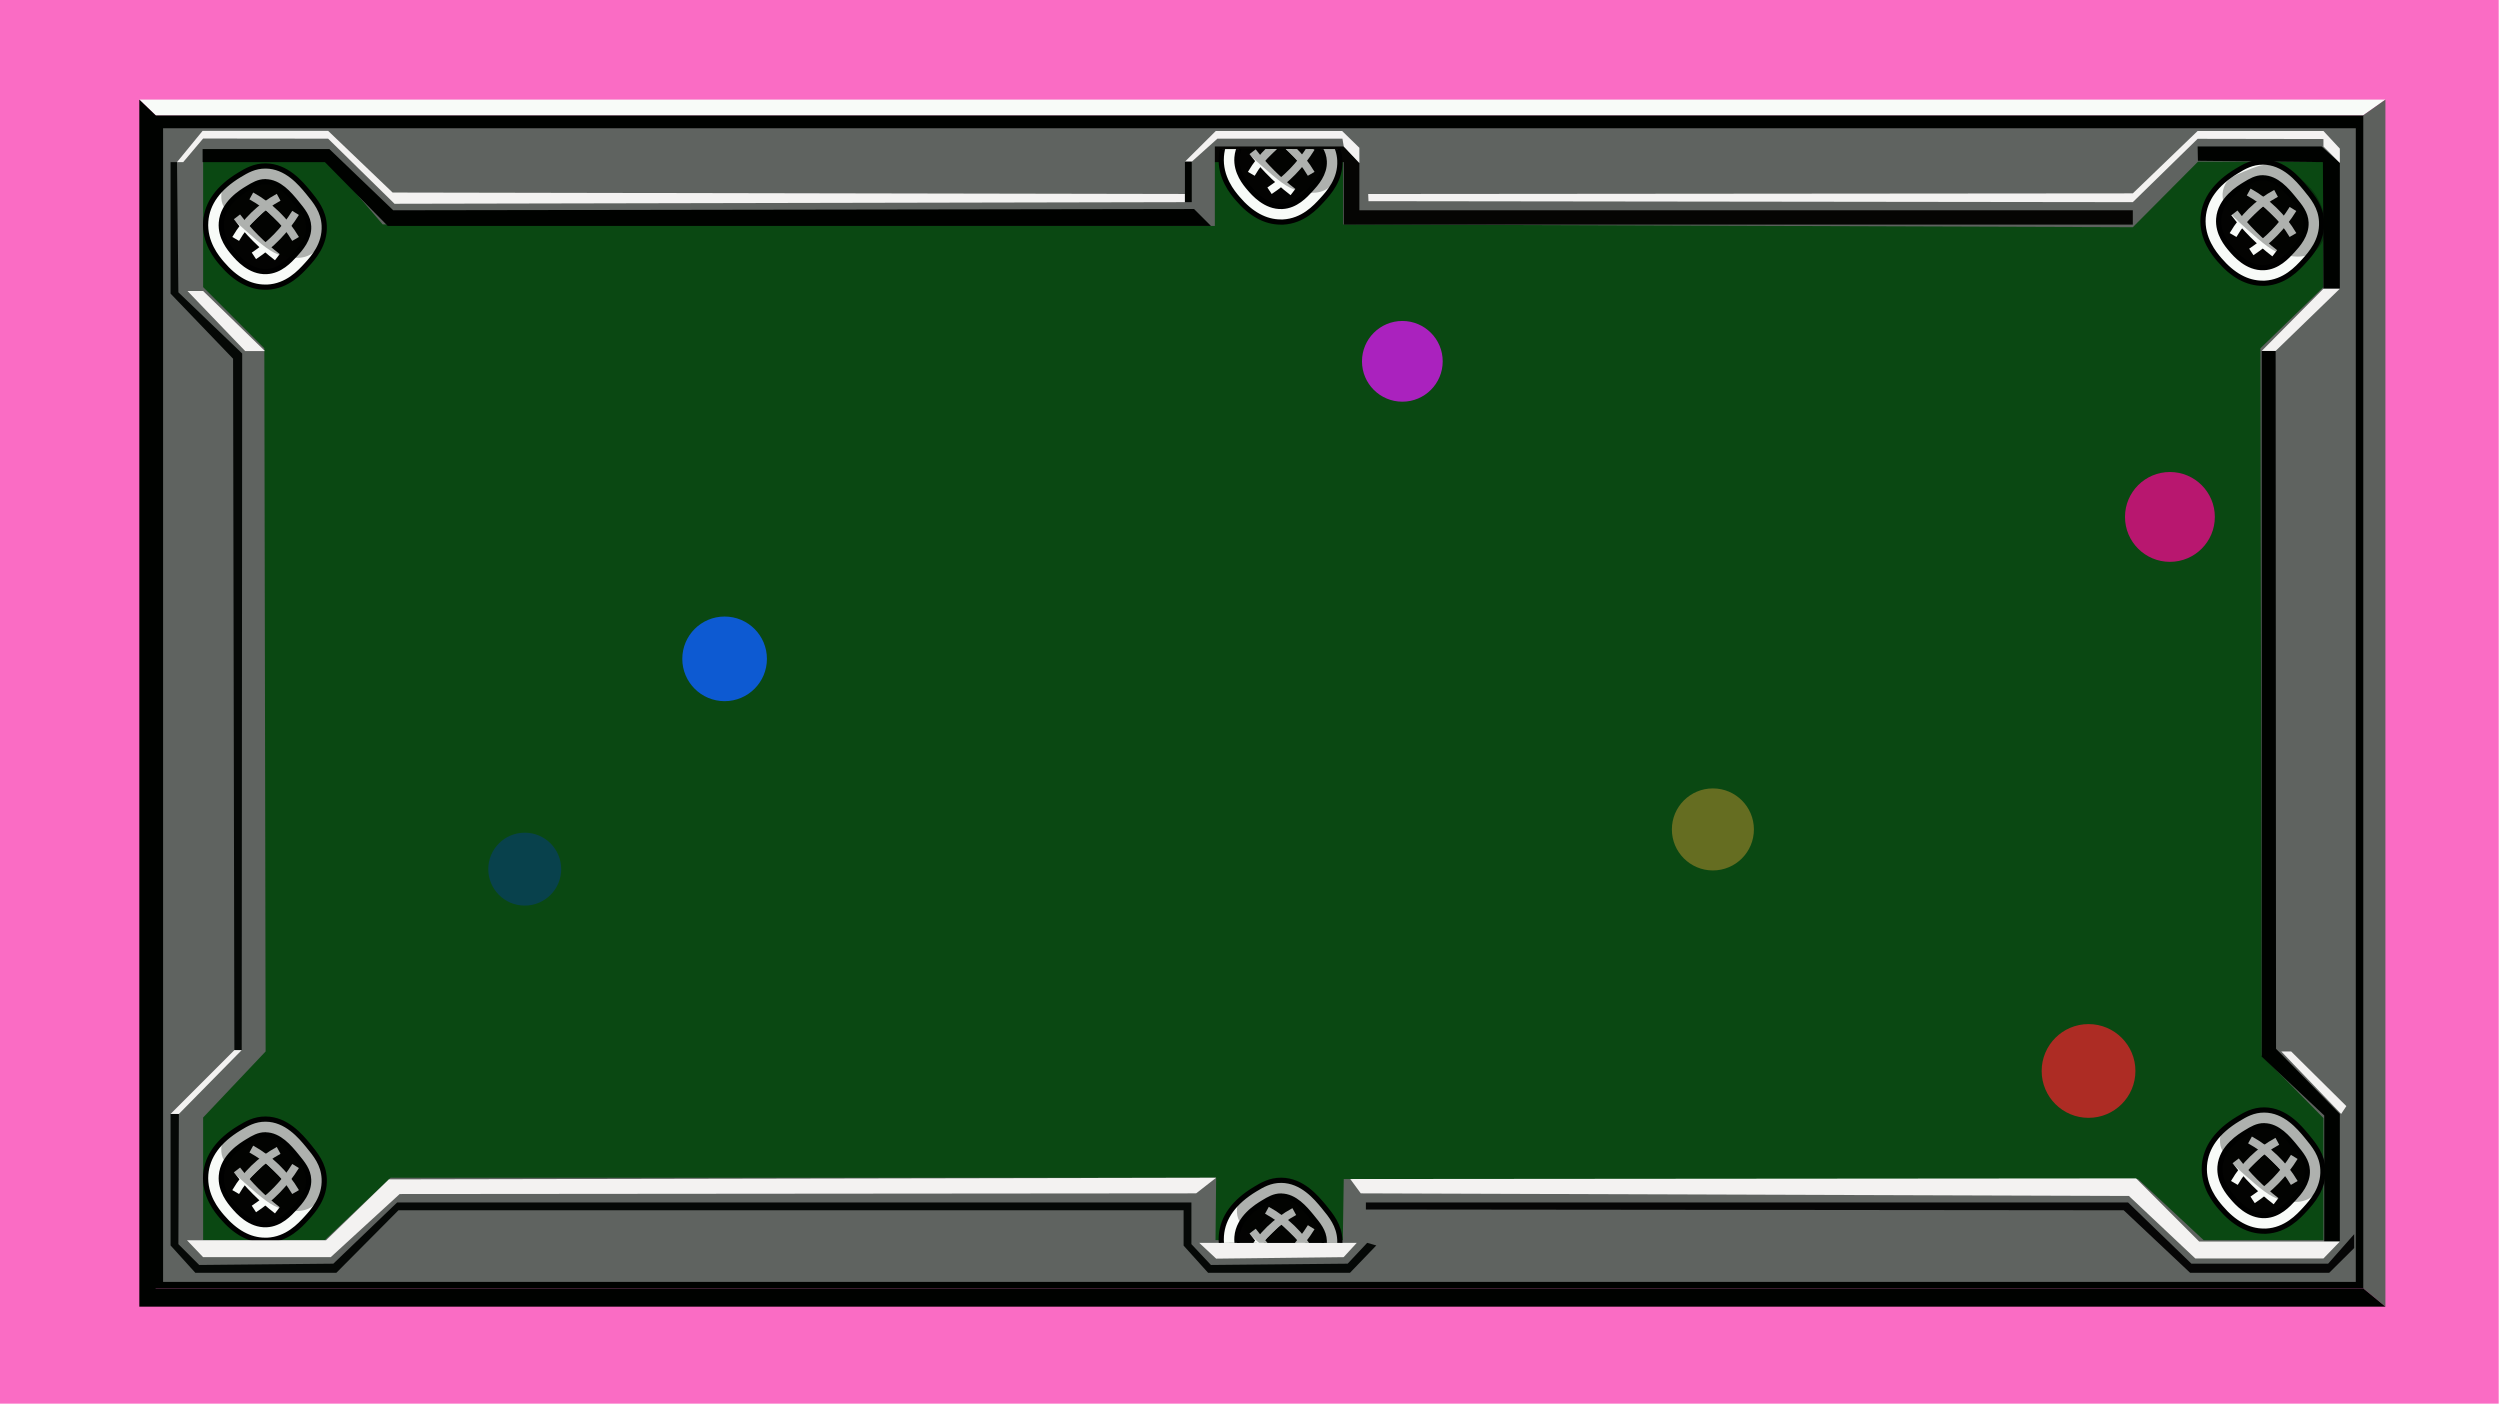
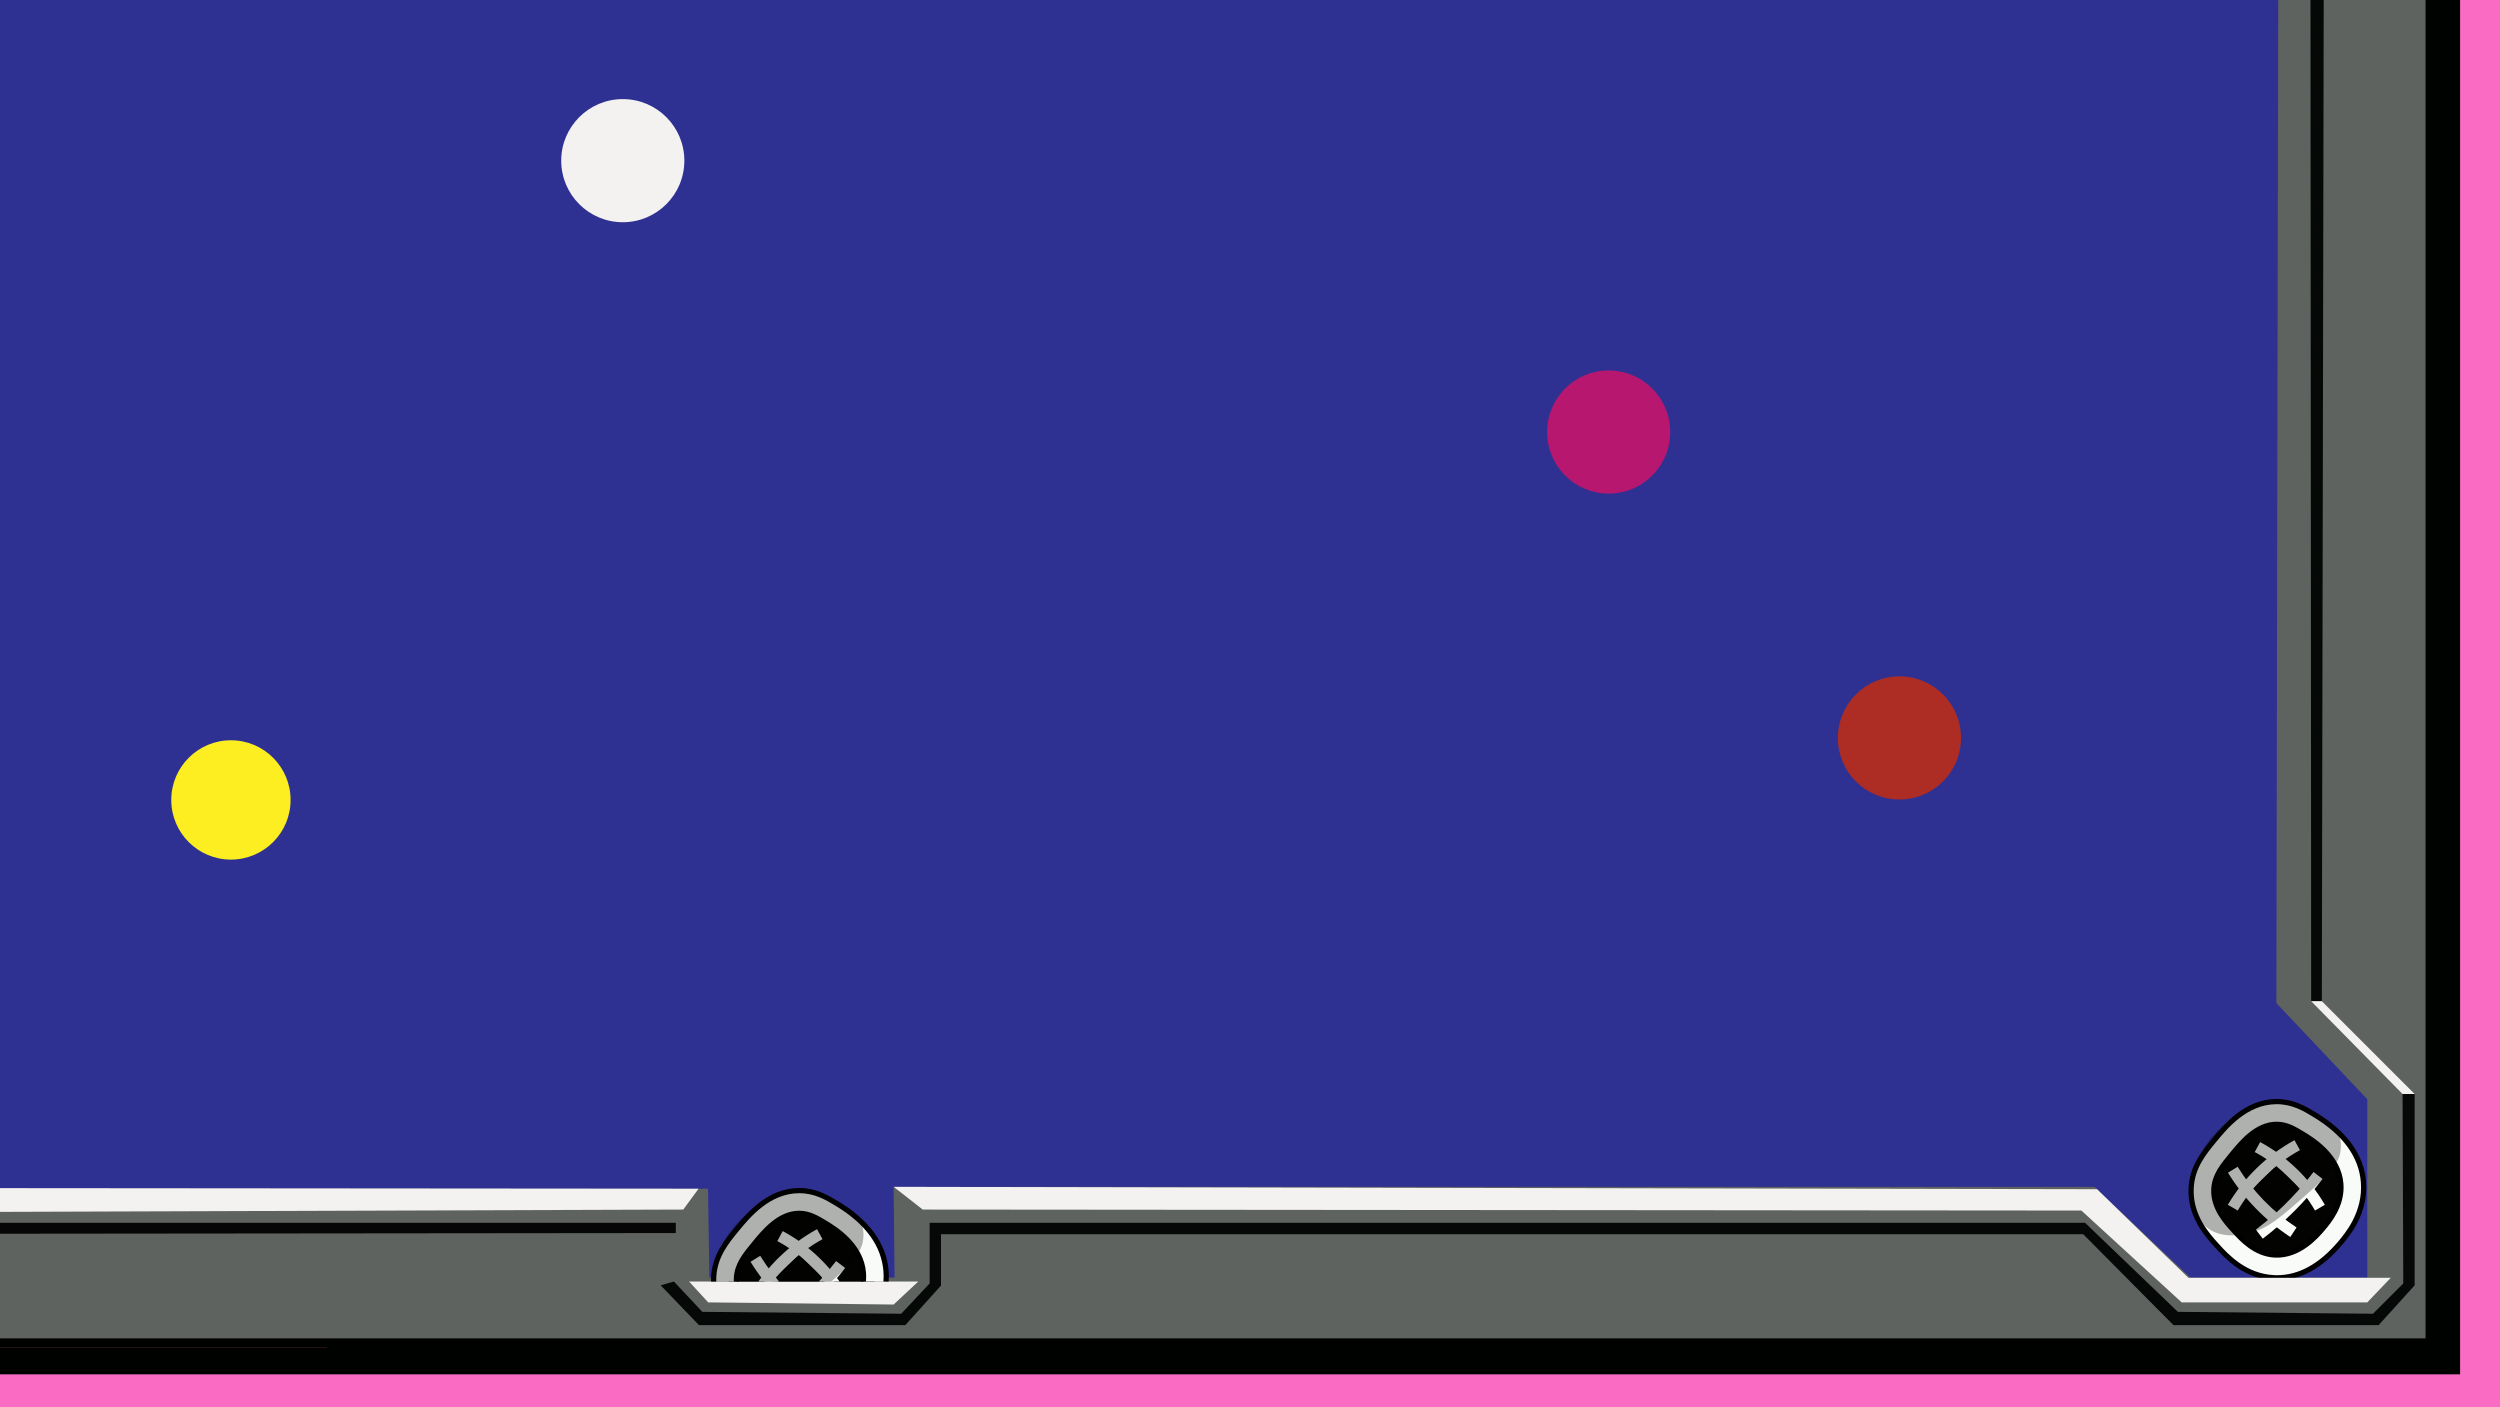
<svg xmlns="http://www.w3.org/2000/svg" id="Layer_1" data-name="Layer 1" viewBox="0 0 1920 1080">
  <defs>
-     <style>.cls-1{fill:none;}.cls-2{fill:#fa6cc4;}.cls-14,.cls-3{fill:#000200;}.cls-4,.cls-9{fill:#f8fbf8;}.cls-5{fill:#5d605d;}.cls-6{fill:#5f6360;}.cls-7{fill:#0a4812;}.cls-8{fill:#030302;}.cls-9{stroke:#000;stroke-miterlimit:10;stroke-width:4px;}.cls-10{fill:#050806;}.cls-11{fill:#060606;}.cls-12{fill:#050503;}.cls-13{fill:#f3f2f1;}.cls-14{opacity:0.3;}.cls-15{fill:#0d5ad2;}.cls-16{fill:#08414c;}.cls-17{fill:#ad2c24;}.cls-18{fill:#b8176f;}.cls-19{fill:#656d21;}.cls-20{fill:#aa22be;}.cls-21{clip-path:url(#clip-path);}.cls-22{clip-path:url(#clip-path-2);}</style>
+     <style>.cls-1{fill:none;}.cls-2{fill:#fa6cc4;}.cls-12,.cls-3{fill:#000200;}.cls-4{fill:#5f6360;}.cls-5{fill:#2e3192;}.cls-6{fill:#030302;}.cls-7,.cls-8{fill:#f8fbf8;}.cls-7{stroke:#000;stroke-miterlimit:10;stroke-width:4px;}.cls-9{fill:#050806;}.cls-10{fill:#060606;}.cls-11{fill:#f3f2f1;}.cls-12{opacity:0.3;}.cls-13{fill:#b8176f;}.cls-14{fill:#ad2c24;}.cls-15{fill:#fcee21;}.cls-16{clip-path:url(#clip-path);}</style>
    <clipPath id="clip-path">
-       <rect class="cls-1" x="934" y="884.5" width="98" height="70" />
-     </clipPath>
-     <clipPath id="clip-path-2">
-       <rect class="cls-1" x="935" y="114.5" width="96" height="62" />
+       <rect class="cls-1" x="543.76" y="882.39" width="142.56" height="101.83" transform="translate(1230.08 1866.61) rotate(180)" />
    </clipPath>
  </defs>
-   <rect class="cls-2" x="-1" y="-2" width="1920" height="1080" />
-   <rect class="cls-3" x="119" y="88.5" width="1704" height="901" />
-   <polygon class="cls-4" points="1832 76.5 1815 88.5 119.5 88.5 107 76.5 1832 76.5" />
-   <polygon class="cls-5" points="1832 76.5 1832 1003.5 1815 989.5 1815 88.5 1832 76.5" />
-   <polygon class="cls-3" points="1832 1003.5 107 1003.5 107 76.5 119.5 88.5 119.5 989.5 1815 989.5 1832 1003.5" />
-   <rect class="cls-1" x="119.5" y="88.5" width="1695.5" height="901" />
-   <rect class="cls-1" x="119.5" y="88.5" width="1695.5" height="901" />
-   <rect class="cls-6" x="125.25" y="98.5" width="1684" height="886" />
-   <line class="cls-1" x1="119.5" y1="989.5" x2="107" y2="1003.5" />
-   <polygon class="cls-7" points="156 220.5 156 124.16 252.65 124.16 293.89 172.33 933 173.5 933 124.16 1031.43 124.16 1031.43 172.33 1638 174.5 1688.05 124.16 1784.4 124.16 1784.4 220.5 1736 267.5 1737 810.5 1784.4 858.66 1784.4 952.43 1692.39 952.43 1642 905.5 1032 905.5 1031.28 952.43 933.51 952.43 934 904.5 300 904.5 249.45 952.43 156 952.43 156 858.25 204 807.5 203 267.5 156 220.5" />
-   <path class="cls-8" d="M202,133.5a31.58,31.58,0,0,1,15,4c5.48,2.85,8.7,6.34,12,10,5.55,6.15,10.54,11.67,12,20,1.37,7.82-1.07,14.06-3,19-1.76,4.51-6.39,16.36-19,23-2.82,1.49-11.43,6-22,4-13.45-2.57-20.58-13.95-25-21s-10-16-8-27c1.91-10.51,9.6-16.78,16-22C185.24,139.22,192.15,133.6,202,133.5Z" />
-   <path class="cls-9" d="M203.65,220.53c-11.83,0-23-6.1-33.22-18.15C166.69,198,156.77,186.3,158,170c1.07-13.94,9.77-25.94,25.88-35.68,5.37-3.24,11.48-6.91,20.14-6.86h0c16.05.12,26.81,13.17,32.59,20.18S248.46,162,249,173.22c.7,14.68-8.57,24.85-13.55,30.32-5.17,5.67-14.79,16.23-30.16,17C204.74,220.52,204.19,220.53,203.65,220.53Zm.18-81c-5.23,0-9.17,2.38-13.73,5.14S171.12,156.11,170,171c-.87,11.34,6.46,20,9.59,23.66s12.31,14.48,25.15,13.89c10.41-.5,17.57-8.36,21.84-13,4.08-4.48,10.91-12,10.45-21.68-.34-7.19-4.45-12.16-9.64-18.46s-13-15.74-23.41-15.82Z" />
-   <path class="cls-4" d="M181,183.5a84.72,84.72,0,0,1,33-32" />
-   <path class="cls-4" d="M183.59,185l-5.18-3a87.77,87.77,0,0,1,34.16-33.13l2.86,5.28A81.67,81.67,0,0,0,183.59,185Z" />
-   <path class="cls-4" d="M195,196.5a106.24,106.24,0,0,0,32-33" />
-   <path class="cls-4" d="M196.65,199l-3.3-5a103.45,103.45,0,0,0,31.1-32.07l5.1,3.14A109,109,0,0,1,196.65,199Z" />
-   <path class="cls-4" d="M193,150.5a89.64,89.64,0,0,1,34,33" />
-   <path class="cls-4" d="M224.42,185a86.63,86.63,0,0,0-32.87-31.89l2.9-5.26A92.64,92.64,0,0,1,229.58,182Z" />
-   <path class="cls-4" d="M213,197.5a166.21,166.21,0,0,1-31-31" />
-   <path class="cls-4" d="M211.18,199.88a168.08,168.08,0,0,1-31.56-31.56l4.76-3.64a164.36,164.36,0,0,0,30.44,30.44Z" />
-   <path class="cls-8" d="M202,865.5a31.58,31.58,0,0,1,15,4c5.48,2.85,8.7,6.34,12,10,5.55,6.15,10.54,11.67,12,20,1.37,7.82-1.07,14.06-3,19-1.76,4.51-6.39,16.36-19,23-2.82,1.49-11.43,6-22,4-13.45-2.57-20.58-14-25-21s-10-16-8-27c1.91-10.51,9.6-16.78,16-22C185.24,871.22,192.15,865.6,202,865.5Z" />
-   <path class="cls-9" d="M203.65,952.53c-11.83,0-23-6.1-33.22-18.15C166.69,930,156.77,918.3,158,902c1.07-13.94,9.77-25.94,25.88-35.68,5.37-3.24,11.48-6.91,20.14-6.86h0c16.05.12,26.81,13.17,32.59,20.18S248.46,894,249,905.22c.7,14.68-8.57,24.85-13.55,30.32-5.17,5.67-14.79,16.23-30.16,17C204.74,952.52,204.19,952.53,203.65,952.53Zm.18-81c-5.23,0-9.17,2.38-13.73,5.14S171.12,888.11,170,903c-.87,11.34,6.46,20,9.59,23.66s12.31,14.48,25.15,13.89c10.41-.5,17.57-8.36,21.84-13,4.08-4.48,10.91-12,10.45-21.68-.34-7.19-4.45-12.16-9.64-18.46s-13-15.74-23.41-15.82Z" />
-   <path class="cls-4" d="M181,915.5a84.72,84.72,0,0,1,33-32" />
-   <path class="cls-4" d="M183.59,917l-5.18-3a87.77,87.77,0,0,1,34.16-33.13l2.86,5.28A81.67,81.67,0,0,0,183.59,917Z" />
-   <path class="cls-4" d="M195,928.5a106.24,106.24,0,0,0,32-33" />
-   <path class="cls-4" d="M196.65,931l-3.3-5a103.45,103.45,0,0,0,31.1-32.07l5.1,3.14A109,109,0,0,1,196.65,931Z" />
-   <path class="cls-4" d="M193,882.5a89.64,89.64,0,0,1,34,33" />
-   <path class="cls-4" d="M224.42,917a86.63,86.63,0,0,0-32.87-31.89l2.9-5.26A92.64,92.64,0,0,1,229.58,914Z" />
-   <path class="cls-4" d="M213,929.5a166.21,166.21,0,0,1-31-31" />
-   <path class="cls-4" d="M211.18,931.88a168.08,168.08,0,0,1-31.56-31.56l4.76-3.64a164.36,164.36,0,0,0,30.44,30.44Z" />
-   <path class="cls-8" d="M1737,858.5a31.58,31.58,0,0,1,15,4c5.48,2.85,8.7,6.34,12,10,5.55,6.15,10.54,11.67,12,20,1.37,7.82-1.07,14.06-3,19-1.76,4.51-6.39,16.36-19,23-2.82,1.49-11.43,6-22,4-13.45-2.57-20.58-14-25-21s-10-16-8-27c1.91-10.51,9.6-16.78,16-22C1720.24,864.22,1727.15,858.6,1737,858.5Z" />
-   <path class="cls-9" d="M1738.65,945.53c-11.83,0-23-6.1-33.22-18.15C1701.69,923,1691.77,911.3,1693,895c1.07-13.94,9.77-25.94,25.88-35.68,5.37-3.24,11.48-6.91,20.14-6.86h0c16,.12,26.81,13.17,32.59,20.18S1783.46,887,1784,898.22c.7,14.68-8.57,24.85-13.55,30.32-5.17,5.67-14.79,16.23-30.16,17C1739.74,945.52,1739.19,945.53,1738.65,945.53Zm.18-81c-5.23,0-9.17,2.38-13.73,5.14s-19,11.47-20.12,26.32c-.87,11.34,6.46,20,9.59,23.66s12.31,14.48,25.15,13.89c10.41-.5,17.57-8.36,21.84-13,4.08-4.48,10.91-12,10.45-21.68-.34-7.19-4.45-12.16-9.64-18.46s-13-15.74-23.41-15.82Z" />
-   <path class="cls-4" d="M1716,908.5a84.72,84.72,0,0,1,33-32" />
-   <path class="cls-4" d="M1718.59,910l-5.18-3a87.77,87.77,0,0,1,34.16-33.13l2.86,5.28A81.67,81.67,0,0,0,1718.59,910Z" />
-   <path class="cls-4" d="M1730,921.5a106.24,106.24,0,0,0,32-33" />
-   <path class="cls-4" d="M1731.65,924l-3.3-5a103.45,103.45,0,0,0,31.1-32.07l5.1,3.14a109,109,0,0,1-32.9,33.93Z" />
-   <path class="cls-4" d="M1728,875.5a89.64,89.64,0,0,1,34,33" />
-   <path class="cls-4" d="M1759.42,910a86.63,86.63,0,0,0-32.87-31.89l2.9-5.26A92.64,92.64,0,0,1,1764.58,907Z" />
-   <path class="cls-4" d="M1748,922.5a166.21,166.21,0,0,1-31-31" />
-   <path class="cls-4" d="M1746.18,924.88a168.08,168.08,0,0,1-31.56-31.56l4.76-3.64a164.36,164.36,0,0,0,30.44,30.44Z" />
-   <path class="cls-8" d="M1736,130.5a31.58,31.58,0,0,1,15,4c5.48,2.85,8.7,6.34,12,10,5.55,6.15,10.54,11.67,12,20,1.37,7.82-1.07,14.06-3,19-1.76,4.51-6.39,16.36-19,23-2.82,1.49-11.43,6-22,4-13.45-2.57-20.58-13.95-25-21s-10-16-8-27c1.91-10.51,9.6-16.78,16-22C1719.24,136.22,1726.15,130.6,1736,130.5Z" />
-   <path class="cls-9" d="M1737.65,217.53c-11.83,0-23-6.1-33.22-18.15C1700.69,195,1690.77,183.3,1692,167c1.07-13.94,9.77-25.94,25.88-35.68,5.37-3.24,11.48-6.91,20.14-6.86h0c16,.12,26.81,13.17,32.59,20.18S1782.46,159,1783,170.22c.7,14.68-8.57,24.85-13.55,30.32-5.17,5.67-14.79,16.23-30.16,17C1738.74,217.52,1738.19,217.53,1737.65,217.53Zm.18-81c-5.23,0-9.17,2.38-13.73,5.14s-19,11.47-20.12,26.32c-.87,11.34,6.46,20,9.59,23.66s12.31,14.48,25.15,13.89c10.41-.5,17.57-8.36,21.84-13,4.08-4.48,10.91-12,10.45-21.68-.34-7.19-4.45-12.16-9.64-18.46s-13-15.74-23.41-15.82Z" />
-   <path class="cls-4" d="M1715,180.5a84.72,84.72,0,0,1,33-32" />
-   <path class="cls-4" d="M1717.59,182l-5.18-3a87.77,87.77,0,0,1,34.16-33.13l2.86,5.28A81.67,81.67,0,0,0,1717.59,182Z" />
-   <path class="cls-4" d="M1729,193.5a106.24,106.24,0,0,0,32-33" />
-   <path class="cls-4" d="M1730.65,196l-3.3-5a103.45,103.45,0,0,0,31.1-32.07l5.1,3.14a109,109,0,0,1-32.9,33.93Z" />
-   <path class="cls-4" d="M1727,147.5a89.64,89.64,0,0,1,34,33" />
-   <path class="cls-4" d="M1758.42,182a86.63,86.63,0,0,0-32.87-31.89l2.9-5.26A92.64,92.64,0,0,1,1763.58,179Z" />
-   <path class="cls-4" d="M1747,194.5a166.21,166.21,0,0,1-31-31" />
-   <path class="cls-4" d="M1745.18,196.88a168.08,168.08,0,0,1-31.56-31.56l4.76-3.64a164.36,164.36,0,0,0,30.44,30.44Z" />
-   <polygon class="cls-10" points="131 124.5 131 225.5 179 275.5 180 806.5 185.63 806.5 186 271.5 137 224.5 135.94 124.5 131 124.5" />
-   <polygon class="cls-10" points="131 855.5 131 956.5 150 977.5 258.34 977.5 306 929.5 909 929.5 909 956.63 927.81 977.5 1036.8 977.5 1057 956.5 1050 954.5 1035 970.5 930 971.5 915 955.5 915 923.5 305 923.5 256 970.5 153 971.5 137 955.5 137.38 855.5 131 855.5" />
-   <polygon class="cls-11" points="1049 923.5 1049 928.9 1631 929.5 1682 977.5 1788.84 977.5 1808 958.5 1808 947.86 1788 970.5 1683 970.5 1634.34 923.5 1049 923.5" />
-   <polygon class="cls-3" points="1785 953.5 1785 856.68 1737 811.5 1737 269.5 1747.69 269.5 1748 805.5 1797 855.5 1797 953.5 1785 953.5" />
-   <polygon class="cls-3" points="1797 221.73 1797 125.11 1783 112.5 1687.78 112.5 1688 123.5 1784 124.5 1784.4 221.73 1797 221.73" />
-   <path class="cls-12" d="M1638,161.5H1044V125.19l-12-12.69H933v12h99v48h606Z" />
-   <polygon class="cls-3" points="930 173.5 917 160.5 302 161.5 253 114.5 155.6 114.5 155.6 124.5 249.51 124.5 297.76 173.5 930 173.5" />
-   <polygon class="cls-13" points="180 806.5 131 855.5 137.38 855.5 185.63 806.5 180 806.5" />
-   <polygon class="cls-13" points="143.62 952.53 250.41 952.53 298.68 905.75 934 904.5 918.63 916.5 306.94 917.02 254 965.5 156 965.5 143.62 952.53" />
-   <polygon class="cls-13" points="921 954.5 1042.01 954.5 1031.91 965.5 934 966.64 921 954.5" />
-   <polygon class="cls-13" points="1037 905.5 1045.07 916.5 1635 918.5 1686 966.5 1784.4 966.5 1797 953.5 1688.95 953.5 1640.52 905 1037 905.5" />
-   <polygon class="cls-13" points="1752 807.5 1798 855.5 1802 849.5 1759.59 807.5 1752 807.5" />
-   <polygon class="cls-13" points="1784.4 221.73 1737 269.5 1747.69 269.5 1797 221.73 1784.4 221.73" />
-   <polygon class="cls-13" points="1797 125.11 1797 114.15 1784.4 100.6 1687.78 100.6 1638 148.5 1050.77 149 1051 154.5 1638 155.25 1687.78 106.61 1784.4 106.78 1784.4 112.5 1797 125.11" />
-   <polygon class="cls-13" points="1044 125.19 1044 113.5 1030.75 100.6 933.73 100.6 910.03 124.16 915.26 124.16 934.95 106.51 1031 106.5 1032 112.5 1044 125.19" />
-   <polygon class="cls-13" points="910.03 149 301.53 147.87 252 100.5 155.6 100.5 135.94 124.5 140.71 124.5 156 106.39 252 106.5 303 156.5 910.03 155.25 910.03 149" />
-   <polygon class="cls-13" points="144 223.5 156 223.5 203.47 269.6 188.29 269.6 144 223.5" />
-   <path class="cls-14" d="M172,142.5c2.7-4.87,7.21-6.8,15-10,8.58-3.52,12.91-5.3,19-5,7.49.37,12.66,3.63,18,7,4.89,3.09,16.36,10.32,22,25,1.92,5,4.76,11.65,3,20-.47,2.24-2.15,10.19-9,15-8.07,5.66-18,3.23-23,2-8.55-2.1-15.48-8.09-29-20-14.67-12.92-17.59-18.32-18-24A18,18,0,0,1,172,142.5Z" />
-   <path class="cls-14" d="M172,874.5c2.7-4.87,7.21-6.8,15-10,8.58-3.52,12.91-5.3,19-5,7.49.37,12.66,3.63,18,7,4.89,3.09,16.36,10.32,22,25,1.92,5,4.76,11.65,3,20-.47,2.24-2.15,10.19-9,15-8.07,5.66-18,3.23-23,2-8.55-2.1-15.48-8.09-29-20-14.67-12.92-17.59-18.32-18-24A18,18,0,0,1,172,874.5Z" />
-   <path class="cls-14" d="M1709,141.5c2.7-4.87,7.21-6.8,15-10,8.58-3.52,12.91-5.3,19-5,7.49.37,12.66,3.63,18,7,4.89,3.09,16.36,10.32,22,25,1.92,5,4.76,11.65,3,20-.47,2.24-2.15,10.19-9,15-8.07,5.66-18,3.23-23,2-8.55-2.1-15.48-8.09-29-20-14.67-12.92-17.59-18.32-18-24A18,18,0,0,1,1709,141.5Z" />
-   <path class="cls-14" d="M1707,867.5c2.7-4.87,7.21-6.8,15-10,8.58-3.52,12.91-5.3,19-5,7.49.37,12.66,3.63,18,7,4.89,3.09,16.36,10.32,22,25,1.92,5,4.76,11.65,3,20-.47,2.24-2.15,10.19-9,15-8.07,5.66-18,3.23-23,2-8.55-2.1-15.48-8.09-29-20-14.67-12.92-17.59-18.32-18-24A18,18,0,0,1,1707,867.5Z" />
-   <rect class="cls-3" x="910.03" y="124.16" width="5.24" height="31.09" />
-   <circle class="cls-15" cx="556.5" cy="506" r="32.5" />
-   <circle class="cls-16" cx="403" cy="667.5" r="28" />
-   <circle class="cls-17" cx="1604" cy="822.5" r="36" />
-   <circle class="cls-18" cx="1666.5" cy="397" r="34.5" />
-   <circle class="cls-19" cx="1315.5" cy="637" r="31.5" />
-   <circle class="cls-20" cx="1077" cy="277.5" r="31" />
-   <g class="cls-21">
-     <path class="cls-8" d="M982,912.5a31.58,31.58,0,0,1,15,4c5.48,2.85,8.7,6.34,12,10,5.55,6.15,10.54,11.67,12,20,1.37,7.82-1.07,14.06-3,19-1.76,4.51-6.39,16.36-19,23-2.82,1.49-11.43,6-22,4-13.45-2.57-20.58-14-25-21s-10-16-8-27c1.91-10.51,9.6-16.78,16-22C965.24,918.22,972.15,912.6,982,912.5Z" />
-     <path class="cls-9" d="M983.65,999.53c-11.83,0-23-6.1-33.22-18.15C946.69,977,936.77,965.3,938,949c1.07-13.94,9.77-25.94,25.88-35.68,5.37-3.24,11.48-6.91,20.14-6.86h0c16.05.12,26.81,13.17,32.59,20.18S1028.46,941,1029,952.22c.7,14.68-8.57,24.85-13.55,30.32-5.17,5.67-14.79,16.23-30.16,17C984.74,999.52,984.19,999.53,983.65,999.53Zm.18-81c-5.23,0-9.17,2.38-13.73,5.14S951.12,935.11,950,950c-.87,11.34,6.46,20,9.59,23.66s12.31,14.48,25.15,13.89c10.41-.5,17.57-8.36,21.84-13,4.08-4.48,10.91-12,10.45-21.68-.34-7.19-4.45-12.16-9.64-18.46s-13-15.74-23.41-15.82Z" />
-     <path class="cls-4" d="M961,962.5a84.72,84.72,0,0,1,33-32" />
-     <path class="cls-4" d="M963.59,964l-5.18-3a87.77,87.77,0,0,1,34.16-33.13l2.86,5.28A81.67,81.67,0,0,0,963.59,964Z" />
-     <path class="cls-4" d="M975,975.5a106.24,106.24,0,0,0,32-33" />
-     <path class="cls-4" d="M976.65,978l-3.3-5a103.45,103.45,0,0,0,31.1-32.07l5.1,3.14A109,109,0,0,1,976.65,978Z" />
-     <path class="cls-4" d="M973,929.5a89.64,89.64,0,0,1,34,33" />
-     <path class="cls-4" d="M1004.42,964a86.63,86.63,0,0,0-32.87-31.89l2.9-5.26A92.64,92.64,0,0,1,1009.58,961Z" />
-     <path class="cls-4" d="M993,976.5a166.21,166.21,0,0,1-31-31" />
-     <path class="cls-4" d="M991.18,978.88a168.08,168.08,0,0,1-31.56-31.56l4.76-3.64a164.36,164.36,0,0,0,30.44,30.44Z" />
-     <path class="cls-14" d="M952,921.5c2.7-4.87,7.21-6.8,15-10,8.58-3.52,12.91-5.3,19-5,7.49.37,12.66,3.63,18,7,4.89,3.09,16.36,10.32,22,25,1.92,5,4.76,11.65,3,20-.47,2.24-2.15,10.19-9,15-8.07,5.66-18,3.23-23,2-8.55-2.1-15.48-8.09-29-20-14.67-12.92-17.59-18.32-18-24A18,18,0,0,1,952,921.5Z" />
+   <rect class="cls-2" x="-16" y="-33" width="1968" height="1137" />
+   <rect class="cls-3" x="-606.91" y="-275.55" width="2478.81" height="1310.69" transform="translate(1265 759.58) rotate(180)" />
+   <polygon class="cls-3" points="-620 1055.5 1889.36 1055.5 1889.36 -293.01 1871.18 -275.55 1871.18 1035.13 -595.27 1035.13 -620 1055.5" />
+   <rect class="cls-1" x="-595.27" y="-275.55" width="2466.45" height="1310.69" />
+   <rect class="cls-1" x="-595.27" y="-275.55" width="2466.45" height="1310.69" />
+   <rect class="cls-4" x="-586.91" y="-261.01" width="2449.72" height="1288.87" transform="translate(1275.91 766.86) rotate(180)" />
+   <line class="cls-1" x1="1871.18" y1="1035.13" x2="1889.36" y2="1055.5" />
+   <polygon class="cls-5" points="1818.08 -83.53 1818.08 -223.68 1677.49 -223.68 1617.49 -153.61 687.78 -151.9 687.78 -223.68 544.59 -223.68 544.59 -153.61 -337.79 -150.45 -410.59 -223.68 -550.76 -223.68 -550.76 -83.53 -480.35 -15.16 -481.8 774.74 -550.76 844.8 -550.76 981.21 -416.91 981.21 -343.61 912.94 543.76 912.94 544.8 981.21 687.03 981.21 686.32 911.49 1608.6 911.49 1682.14 981.21 1818.08 981.21 1818.08 844.21 1748.26 770.38 1749.71 -15.16 1818.08 -83.53" />
+   <path class="cls-6" d="M1751.16,854.75c-10.23-.1-18.21,3.94-21.82,5.82-8,4.15-12.65,9.23-17.45,14.55-8.08,8.94-15.33,17-17.46,29.09-2,11.37,1.56,20.46,4.36,27.64,2.57,6.56,9.3,23.79,27.64,33.46,4.11,2.16,16.63,8.76,32,5.82,19.56-3.75,29.94-20.29,36.37-30.55s14.55-23.22,11.63-39.28c-2.77-15.29-14-24.41-23.27-32C1775.54,863.08,1765.5,854.89,1751.16,854.75Z" />
+   <path class="cls-7" d="M1748.77,981.36c17.2,0,33.44-8.87,48.32-26.4,5.44-6.4,19.87-23.4,18.06-47.05-1.56-20.28-14.23-37.75-37.65-51.9-7.82-4.73-16.7-10.06-29.31-10h0c-23.34.18-39,19.16-47.4,29.36s-17.22,20.89-18,37.15c-1,21.35,12.48,36.16,19.73,44.11,7.51,8.25,21.5,23.6,43.86,24.66C1747.18,981.34,1748,981.36,1748.77,981.36Zm-.26-117.88c7.6,0,13.33,3.46,20,7.47,6.83,4.13,27.61,16.69,29.27,38.29,1.26,16.5-9.4,29-14,34.42-4.43,5.21-17.9,21.07-36.58,20.2-15.14-.71-25.56-12.15-31.78-19-5.93-6.51-15.86-17.4-15.19-31.53.49-10.46,6.46-17.7,14-26.86s18.87-22.9,34.06-23Z" />
+   <path class="cls-8" d="M1781.71,927.49a123.07,123.07,0,0,0-48-46.55" />
+   <path class="cls-8" d="M1777.94,929.68l7.55-4.39a127.56,127.56,0,0,0-49.71-48.19l-4.15,7.67a119,119,0,0,1,46.31,44.91Z" />
+   <path class="cls-8" d="M1761.35,946.4a154.6,154.6,0,0,1-46.55-48" />
+   <path class="cls-8" d="M1758.94,950l4.81-7.29a150,150,0,0,1-45.24-46.65l-7.43,4.58A159.05,159.05,0,0,0,1758.94,950Z" />
+   <path class="cls-8" d="M1764.26,879.48a130.43,130.43,0,0,0-49.46,48" />
+   <path class="cls-8" d="M1718.56,929.7a126.16,126.16,0,0,1,47.8-46.4l-4.21-7.64A134.84,134.84,0,0,0,1711,925.27Z" />
+   <path class="cls-8" d="M1735.16,947.85a240.87,240.87,0,0,0,27.64-24.73,243.3,243.3,0,0,0,17.46-20.36" />
+   <path class="cls-8" d="M1737.81,951.32a246.3,246.3,0,0,0,45.91-45.91l-6.93-5.31a236.82,236.82,0,0,1-17.14,20,239.76,239.76,0,0,1-27.14,24.29Z" />
+   <polygon class="cls-9" points="1854.45 -223.18 1854.45 -76.26 1784.62 -3.52 1783.17 768.92 1774.98 768.92 1774.44 -9.34 1845.72 -77.71 1847.26 -223.18 1854.45 -223.18" />
+   <polygon class="cls-9" points="1854.45 840.2 1854.45 987.13 1826.81 1017.68 1669.2 1017.68 1599.88 947.85 722.69 947.85 722.69 987.31 695.32 1017.68 536.78 1017.68 507.39 987.13 517.58 984.22 539.4 1007.5 692.14 1008.95 713.96 985.67 713.96 939.12 1601.33 939.12 1672.61 1007.5 1822.44 1008.95 1845.72 985.67 1845.17 840.2 1854.45 840.2" />
+   <polygon class="cls-10" points="519.03 939.12 519.03 946.98 -327.61 947.85 -401.8 1017.68 -557.21 1017.68 -585.09 990.04 -585.09 974.56 -555.99 1007.5 -403.25 1007.5 -332.46 939.12 519.03 939.12" />
+   <polygon class="cls-11" points="1783.17 768.92 1854.45 840.2 1845.17 840.2 1774.98 768.92 1783.17 768.92" />
+   <polygon class="cls-11" points="1836.09 981.36 1680.74 981.36 1610.53 913.31 686.32 911.49 708.67 928.94 1598.5 929.7 1675.52 1000.22 1818.08 1000.22 1836.09 981.36" />
+   <polygon class="cls-11" points="705.23 984.22 529.21 984.22 543.9 1000.22 686.32 1001.88 705.23 984.22" />
+   <polygon class="cls-11" points="536.49 912.94 524.75 928.94 -333.42 931.85 -407.61 1001.68 -550.76 1001.68 -569.09 982.76 -411.91 982.76 -341.45 912.21 536.49 912.94" />
+   <path class="cls-12" d="M1794.81,867.84c-3.93-7.08-10.49-9.89-21.83-14.54-12.47-5.13-18.77-7.71-27.63-7.28-10.9.54-18.42,5.29-26.19,10.19-7.12,4.49-23.79,15-32,36.36-2.79,7.26-6.93,16.95-4.37,29.1.69,3.26,3.13,14.82,13.1,21.82,11.73,8.24,26.17,4.7,33.45,2.91,12.44-3,22.52-11.78,42.19-29.1,21.34-18.79,25.59-26.65,26.18-34.91A26,26,0,0,0,1794.81,867.84Z" />
+   <circle class="cls-13" cx="1235.47" cy="331.79" r="47.28" />
+   <circle class="cls-14" cx="1458.77" cy="566.72" r="47.28" />
+   <circle class="cls-15" cx="177.35" cy="614.35" r="45.82" />
+   <circle class="cls-11" cx="478.3" cy="123.39" r="47.28" />
+   <g class="cls-16">
+     <path class="cls-6" d="M616.5,923.12c-10.23-.1-18.22,3.94-21.82,5.82-8,4.15-12.66,9.23-17.46,14.55-8.08,8.94-15.33,17-17.46,29.09-2,11.37,1.56,20.46,4.37,27.64,2.56,6.56,9.3,23.8,27.64,33.46,4.1,2.16,16.62,8.76,32,5.82,19.57-3.75,29.94-20.29,36.37-30.55s14.55-23.22,11.64-39.28c-2.78-15.29-14-24.41-23.28-32C640.87,931.45,630.83,923.26,616.5,923.12Z" />
+     <path class="cls-7" d="M614.1,1049.73c17.2,0,33.44-8.87,48.33-26.4,5.43-6.4,19.86-23.4,18.05-47.05-1.56-20.28-14.22-37.74-37.65-51.9-7.82-4.72-16.7-10.06-29.31-10h0c-23.34.18-39,19.16-47.4,29.36s-17.22,20.89-18,37.15c-1,21.35,12.47,36.16,19.72,44.11,7.51,8.25,21.5,23.6,43.86,24.66C612.52,1049.71,613.31,1049.73,614.1,1049.73Zm-.26-117.88c7.6,0,13.33,3.46,20,7.47,6.83,4.13,27.62,16.69,29.27,38.29,1.27,16.5-9.4,29.06-14,34.42s-17.9,21.07-36.57,20.2c-15.15-.71-25.56-12.15-31.79-19-5.93-6.51-15.86-17.4-15.19-31.53.5-10.46,6.46-17.7,14-26.86s18.88-22.9,34.06-23Z" />
+     <path class="cls-8" d="M647.05,995.86a123.19,123.19,0,0,0-48-46.55" />
+     <path class="cls-8" d="M643.27,998.05l7.55-4.38a127.5,127.5,0,0,0-49.71-48.2L597,953.15a118.76,118.76,0,0,1,46.3,44.9Z" />
+     <path class="cls-8" d="M626.68,1014.77a154.6,154.6,0,0,1-46.55-48" />
+     <path class="cls-8" d="M624.28,1018.41l4.8-7.28a150.16,150.16,0,0,1-45.24-46.66l-7.43,4.58a158.95,158.95,0,0,0,47.87,49.36Z" />
+     <path class="cls-8" d="M629.59,947.85a130.43,130.43,0,0,0-49.46,48" />
+     <path class="cls-8" d="M583.89,998.07a126,126,0,0,1,47.8-46.39L627.48,944a134.84,134.84,0,0,0-51.11,49.61Z" />
+     <path class="cls-8" d="M600.49,1016.22a242.2,242.2,0,0,0,45.1-45.09" />
+     <path class="cls-8" d="M603.15,1019.69a246.3,246.3,0,0,0,45.91-45.91l-6.93-5.3a238.5,238.5,0,0,1-44.29,44.28Z" />
+     <path class="cls-12" d="M660.14,936.21c-3.93-7.08-10.48-9.89-21.82-14.54-12.48-5.12-18.78-7.71-27.64-7.28-10.9.54-18.42,5.29-26.19,10.19-7.12,4.49-23.79,15-32,36.36-2.79,7.26-6.93,16.95-4.36,29.1.68,3.26,3.12,14.82,13.09,21.82,11.74,8.24,26.17,4.7,33.46,2.91,12.43-3,22.52-11.78,42.18-29.1,21.34-18.79,25.59-26.65,26.19-34.91A26.13,26.13,0,0,0,660.14,936.21Z" />
  </g>
-   <g class="cls-22">
-     <path class="cls-8" d="M982,83.5a31.58,31.58,0,0,1,15,4c5.48,2.85,8.7,6.34,12,10,5.55,6.15,10.54,11.67,12,20,1.37,7.82-1.07,14.06-3,19-1.76,4.51-6.39,16.36-19,23-2.82,1.49-11.43,6-22,4-13.45-2.57-20.58-13.95-25-21s-10-16-8-27c1.91-10.51,9.6-16.78,16-22C965.24,89.22,972.15,83.6,982,83.5Z" />
-     <path class="cls-9" d="M983.65,170.53c-11.83,0-23-6.1-33.22-18.15C946.69,148,936.77,136.3,938,120c1.07-13.94,9.77-25.94,25.88-35.68,5.37-3.24,11.48-6.91,20.14-6.86h0c16.05.12,26.81,13.17,32.59,20.18S1028.46,112,1029,123.22c.7,14.68-8.57,24.85-13.55,30.32-5.17,5.67-14.79,16.23-30.16,17C984.74,170.52,984.19,170.53,983.65,170.53Zm.18-81c-5.23,0-9.17,2.38-13.73,5.14S951.12,106.11,950,121c-.87,11.34,6.46,20,9.59,23.66s12.31,14.48,25.15,13.89c10.41-.5,17.57-8.36,21.84-13,4.08-4.48,10.91-12,10.45-21.68-.34-7.19-4.45-12.16-9.64-18.46S994.4,89.58,984,89.5Z" />
-     <path class="cls-4" d="M961,133.5a84.72,84.72,0,0,1,33-32" />
-     <path class="cls-4" d="M963.59,135l-5.18-3a87.77,87.77,0,0,1,34.16-33.13l2.86,5.28A81.67,81.67,0,0,0,963.59,135Z" />
-     <path class="cls-4" d="M975,146.5a106.24,106.24,0,0,0,32-33" />
-     <path class="cls-4" d="M976.65,149l-3.3-5a103.45,103.45,0,0,0,31.1-32.07l5.1,3.14A109,109,0,0,1,976.65,149Z" />
-     <path class="cls-4" d="M973,100.5a89.64,89.64,0,0,1,34,33" />
-     <path class="cls-4" d="M1004.42,135a86.63,86.63,0,0,0-32.87-31.89l2.9-5.26A92.64,92.64,0,0,1,1009.58,132Z" />
-     <path class="cls-4" d="M993,147.5a166.21,166.21,0,0,1-31-31" />
-     <path class="cls-4" d="M991.18,149.88a169.89,169.89,0,0,1-19.35-17.3,171,171,0,0,1-12.21-14.26l4.76-3.64a164.36,164.36,0,0,0,30.44,30.44Z" />
-     <path class="cls-14" d="M952,92.5c2.7-4.87,7.21-6.8,15-10,8.58-3.52,12.91-5.3,19-5,7.49.37,12.66,3.63,18,7,4.89,3.09,16.36,10.32,22,25,1.92,5,4.76,11.65,3,20-.47,2.24-2.15,10.19-9,15-8.07,5.66-18,3.23-23,2-8.55-2.1-15.48-8.09-29-20-14.67-12.92-17.59-18.32-18-24A18,18,0,0,1,952,92.5Z" />
-   </g>
+   <rect class="cls-3" x="251" y="1032" width="1629" height="17" />
</svg>
